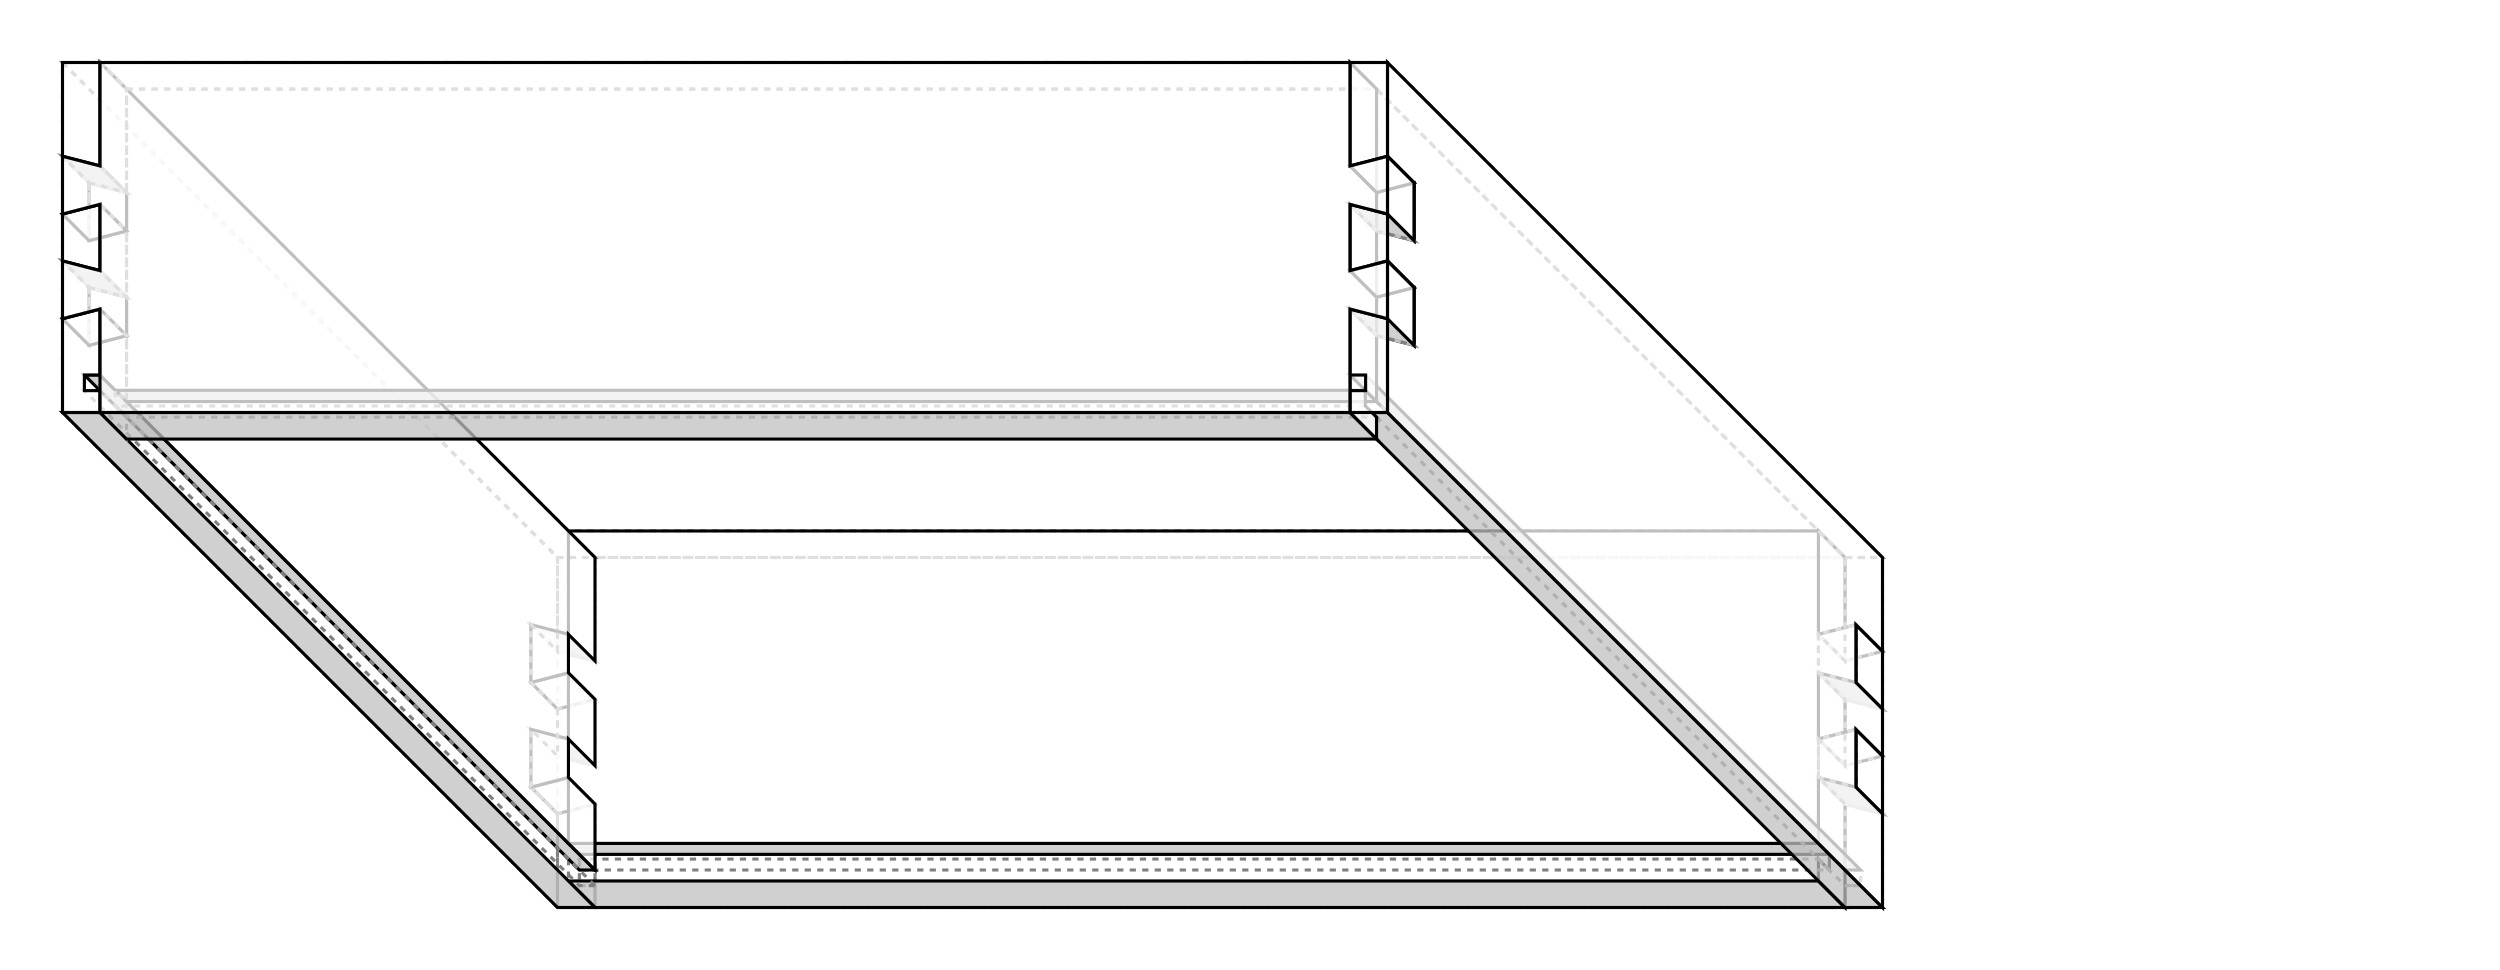
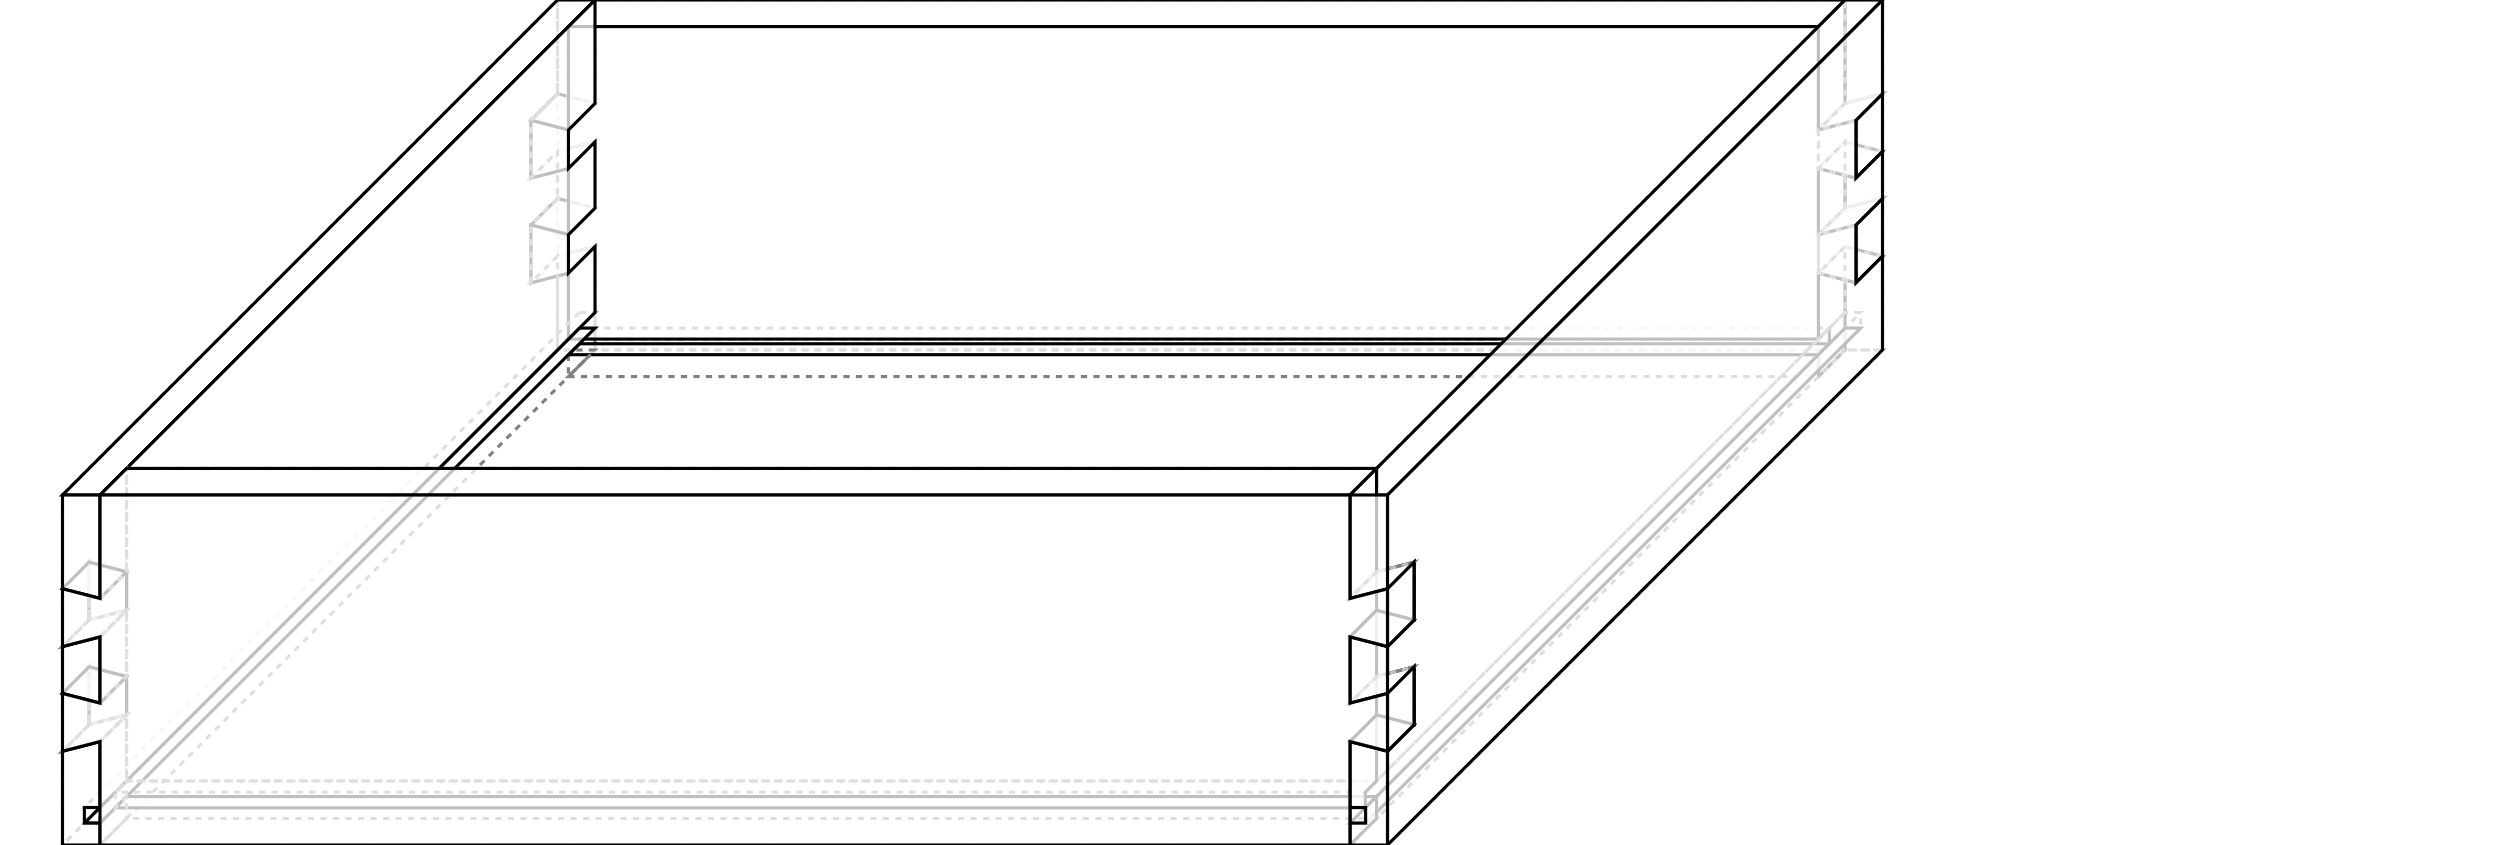
- <svg xmlns="http://www.w3.org/2000/svg" width="1600" viewBox="0.0 0.0 800.0 310.4">
-   <polygon fill="none" stroke-width="1" stroke-dasharray="2" stroke="gray" points="178.4,208.4 190.4,211.5 190.4,178.4 178.4,178.4 178.4,208.4" />
-   <polygon fill="none" stroke-width="1" stroke-dasharray="2" stroke="gray" points="178.4,226.9 178.4,241.9 190.4,245.0 190.4,223.8 178.4,226.9" />
-   <polygon fill="none" stroke-width="1" stroke-dasharray="2" stroke="gray" points="178.4,260.4 178.4,290.4 190.4,290.4 190.4,283.4 185.4,283.4 185.4,278.4 190.4,278.4 190.4,257.3 178.4,260.4" />
-   <polygon fill="none" stroke-width="1" stroke-dasharray="2" stroke="gray" points="178.4,260.4 190.4,257.3 190.4,290.4 590.4,290.4 590.4,257.3 602.4,260.4 602.4,260.4 602.4,241.9 602.4,241.9 590.4,245.0 590.4,223.8 602.4,226.9 602.4,208.4 590.4,211.5 590.4,178.4 590.4,178.4 190.4,178.4 190.4,178.4 190.4,211.5 178.4,208.4 178.4,226.9 190.4,223.8 190.4,245.0 178.4,241.9 178.4,241.9 178.4,260.4" />
-   <polygon fill="none" stroke-width="1" stroke-dasharray="2" stroke="gray" points="590.4,211.5 602.4,208.4 602.4,178.4 590.4,178.4 590.4,211.5" />
-   <polygon fill="none" stroke-width="1" stroke-dasharray="2" stroke="gray" points="590.4,223.8 590.4,245.0 602.4,241.9 602.4,226.9 590.4,223.8" />
-   <polygon fill="none" stroke-width="1" stroke-dasharray="2" stroke="gray" points="590.4,257.3 590.4,278.4 595.4,278.4 595.4,283.4 590.4,283.4 590.4,290.4 602.4,290.4 602.4,260.4 590.4,257.3" />
-   <polygon fill="none" stroke-width="1" stroke-dasharray="2" stroke="gray" points="169.9,199.9 169.9,218.4 178.4,226.9 178.4,208.4 169.9,199.9" />
-   <polygon fill="none" stroke-width="1" stroke-dasharray="2" stroke="gray" points="169.9,233.4 169.9,251.9 178.4,260.4 178.4,241.9 169.9,233.4" />
-   <polygon fill="none" stroke-width="1" stroke-dasharray="2" stroke="gray" points="178.4,208.4 190.4,211.5 181.9,203.0 169.9,199.9" />
-   <polygon fill="rgba(192,192,192,0.75)" stroke-width="1" stroke-dasharray="" stroke="silver" points="178.4,208.4 169.9,199.9 181.9,203.0 190.4,211.5" />
-   <polygon fill="rgba(255,255,255,0.75)" stroke-width="1" stroke-dasharray="" stroke="black" points="169.9,218.4 181.9,215.3 190.4,223.8 178.4,226.9" />
-   <polygon fill="none" stroke-width="1" stroke-dasharray="2" stroke="gray" points="190.4,223.8 181.9,215.3 169.9,218.4 178.4,226.9" />
-   <polygon fill="none" stroke-width="1" stroke-dasharray="2" stroke="gray" points="178.4,241.9 190.4,245.0 181.9,236.5 169.9,233.4" />
-   <polygon fill="rgba(192,192,192,0.75)" stroke-width="1" stroke-dasharray="" stroke="silver" points="178.4,241.9 169.9,233.4 181.9,236.5 190.4,245.0" />
-   <polygon fill="rgba(255,255,255,0.75)" stroke-width="1" stroke-dasharray="" stroke="black" points="169.9,251.9 181.9,248.8 190.4,257.3 178.4,260.4" />
-   <polygon fill="none" stroke-width="1" stroke-dasharray="2" stroke="gray" points="190.4,257.3 181.9,248.8 169.9,251.9 178.4,260.4" />
-   <polygon fill="none" stroke-width="1" stroke-dasharray="2" stroke="gray" points="181.9,203.0 190.4,211.5 190.4,178.4 181.9,169.9 181.9,203.0" />
-   <polygon fill="none" stroke-width="1" stroke-dasharray="2" stroke="gray" points="181.9,215.3 181.9,236.5 190.4,245.0 190.4,223.8 181.9,215.3" />
-   <polygon fill="none" stroke-width="1" stroke-dasharray="2" stroke="gray" points="181.9,248.8 181.9,269.9 185.4,273.4 185.4,278.4 181.9,274.9 181.9,281.9 190.4,290.4 190.4,257.3 181.9,248.8" />
-   <polygon fill="none" stroke-width="1" stroke-dasharray="2" stroke="gray" points="190.4,178.4 590.4,178.4 590.4,178.4 581.9,169.9 181.9,169.9 190.4,178.4" />
-   <polygon fill="rgba(192,192,192,0.75)" stroke-width="1" stroke-dasharray="" stroke="black" points="190.4,290.4 181.9,281.9 581.9,281.9 590.4,290.4 590.4,290.4 190.4,290.4" />
-   <polygon fill="rgba(255,255,255,0.75)" stroke-width="1" stroke-dasharray="" stroke="black" points="590.4,211.5 581.9,203.0 581.9,169.9 590.4,178.4 590.4,211.5" />
-   <polygon fill="rgba(255,255,255,0.75)" stroke-width="1" stroke-dasharray="" stroke="black" points="590.4,223.8 590.4,245.0 581.9,236.5 581.9,215.3 590.4,223.8" />
-   <polygon fill="rgba(255,255,255,0.75)" stroke-width="1" stroke-dasharray="" stroke="black" points="590.4,257.3 590.4,290.4 581.9,281.9 581.9,274.9 585.4,278.4 585.4,273.4 581.9,269.9 581.9,248.8 590.4,257.3" />
-   <polygon fill="rgba(255,255,255,0.75)" stroke-width="1" stroke-dasharray="" stroke="black" points="590.4,211.5 581.9,203.0 593.9,199.9 602.4,208.4" />
-   <polygon fill="none" stroke-width="1" stroke-dasharray="2" stroke="gray" points="593.9,199.9 581.9,203.0 590.4,211.5 602.4,208.4" />
-   <polygon fill="none" stroke-width="1" stroke-dasharray="2" stroke="gray" points="602.4,226.9 593.9,218.4 581.9,215.3 590.4,223.8" />
-   <polygon fill="rgba(192,192,192,0.75)" stroke-width="1" stroke-dasharray="" stroke="silver" points="602.4,226.9 590.4,223.8 581.9,215.3 593.9,218.4" />
-   <polygon fill="rgba(255,255,255,0.75)" stroke-width="1" stroke-dasharray="" stroke="black" points="590.4,245.0 581.9,236.5 593.9,233.4 602.4,241.9" />
-   <polygon fill="none" stroke-width="1" stroke-dasharray="2" stroke="gray" points="593.9,233.4 581.9,236.5 590.4,245.0 602.4,241.9" />
-   <polygon fill="none" stroke-width="1" stroke-dasharray="2" stroke="gray" points="602.4,260.4 593.9,251.9 581.9,248.8 590.4,257.3" />
-   <polygon fill="rgba(192,192,192,0.75)" stroke-width="1" stroke-dasharray="" stroke="silver" points="602.4,260.4 590.4,257.3 581.9,248.8 593.9,251.9" />
-   <polygon fill="rgba(255,255,255,0.75)" stroke-width="1" stroke-dasharray="" stroke="black" points="602.4,208.4 602.4,226.9 593.9,218.4 593.9,199.9 602.4,208.4" />
-   <polygon fill="rgba(255,255,255,0.75)" stroke-width="1" stroke-dasharray="" stroke="black" points="602.4,241.9 602.4,260.4 593.9,251.9 593.9,233.4 602.4,241.9" />
-   <polygon fill="rgba(192,192,192,0.75)" stroke-width="1" stroke-dasharray="" stroke="black" points="185.5,273.4 181.9,269.9 581.9,269.9 585.4,273.4 585.4,273.4 185.5,273.4" />
-   <polygon fill="none" stroke-width="1" stroke-dasharray="2" stroke="gray" points="185.5,278.4 585.4,278.4 585.4,278.4 581.9,274.9 181.9,274.9 185.5,278.4" />
-   <polygon fill="none" stroke-width="1" stroke-dasharray="2" stroke="gray" points="169.9,199.9 169.9,218.4 181.9,215.3 181.9,203.0 169.9,199.9" />
-   <polygon fill="none" stroke-width="1" stroke-dasharray="2" stroke="gray" points="169.9,233.4 169.9,251.9 181.9,248.8 181.9,236.5 169.9,233.4" />
-   <polygon fill="rgba(255,255,255,0.75)" stroke-width="1" stroke-dasharray="" stroke="black" points="181.9,269.9 181.9,248.8 169.9,251.9 169.9,233.4 181.9,236.5 181.9,215.3 169.9,218.4 169.9,218.4 169.9,199.9 169.9,199.9 181.9,203.0 181.9,169.9 581.9,169.9 581.9,203.0 593.9,199.9 593.9,199.9 593.9,218.4 593.9,218.4 581.9,215.3 581.9,236.5 593.9,233.4 593.9,251.9 581.9,248.8 581.9,269.9 581.9,269.9 181.9,269.9" />
-   <polygon fill="none" stroke-width="1" stroke-dasharray="2" stroke="gray" points="581.9,203.0 581.9,215.3 593.9,218.4 593.9,199.9 581.9,203.0" />
-   <polygon fill="none" stroke-width="1" stroke-dasharray="2" stroke="gray" points="581.9,236.5 581.9,248.8 593.9,251.9 593.9,233.4 581.9,236.5" />
-   <polygon fill="none" stroke-width="1" stroke-dasharray="2" stroke="gray" points="20.0,102.0 20.0,132.0 178.4,290.4 178.4,260.4 169.9,251.9 169.9,233.4 178.4,241.9 178.4,241.9 178.4,226.9 178.4,226.9 169.9,218.4 169.9,199.9 178.4,208.4 178.4,178.4 20.0,20.0 20.0,50.0 20.0,50.0 28.5,58.5 28.5,77.0 20.0,68.5 20.0,83.5 28.5,92.0 28.5,110.5 20.0,102.0" />
-   <polygon fill="none" stroke-width="1" stroke-dasharray="2" stroke="gray" points="190.4,178.4 32.0,20.0 20.0,20.0 178.4,178.4" />
-   <polygon fill="rgba(192,192,192,0.75)" stroke-width="1" stroke-dasharray="" stroke="black" points="178.4,290.4 20.0,132.0 32.0,132.0 190.4,290.4" />
-   <polygon fill="rgba(192,192,192,0.75)" stroke-width="1" stroke-dasharray="" stroke="black" points="185.4,278.4 27.0,120.0 32.0,120.0 190.4,278.4" />
-   <polygon fill="none" stroke-width="1" stroke-dasharray="2" stroke="gray" points="190.4,283.4 32.0,125.0 27.0,125.0 185.4,283.4" />
-   <polygon fill="rgba(255,255,255,0.75)" stroke-width="1" stroke-dasharray="" stroke="black" points="32.0,86.6 32.0,65.4 32.0,65.4 40.5,73.9 40.5,61.6 32.0,53.1 32.0,20.0 190.4,178.4 190.4,211.5 190.4,211.5 181.9,203.0 181.9,215.3 190.4,223.8 190.4,245.0 181.9,236.5 181.9,248.8 190.4,257.3 190.4,257.3 190.4,278.4 32.0,120.0 32.0,98.9 40.5,107.4 40.5,95.1 32.0,86.6" />
-   <polygon fill="none" stroke-width="1" stroke-dasharray="2" stroke="gray" points="590.4,245.0 590.4,223.8 590.4,223.8 581.9,215.3 581.9,203.0 590.4,211.5 590.4,178.4 432.0,20.0 432.0,53.1 432.0,53.1 440.5,61.6 440.5,73.9 432.0,65.4 432.0,86.6 440.5,95.1 440.5,107.4 432.0,98.9 432.0,98.9 432.0,120.0 590.4,278.4 590.4,257.3 581.9,248.8 581.9,236.5 590.4,245.0" />
-   <polygon fill="rgba(192,192,192,0.75)" stroke-width="1" stroke-dasharray="" stroke="black" points="437.0,120.0 595.4,278.4 590.4,278.4 432.0,120.0" />
-   <polygon fill="none" stroke-width="1" stroke-dasharray="2" stroke="gray" points="432.0,125.0 590.4,283.4 595.4,283.4 437.0,125.0" />
-   <polygon fill="none" stroke-width="1" stroke-dasharray="2" stroke="gray" points="432.0,20.0 590.4,178.4 602.4,178.4 444.0,20.0" />
-   <polygon fill="rgba(192,192,192,0.75)" stroke-width="1" stroke-dasharray="" stroke="black" points="444.0,132.0 602.4,290.4 590.4,290.4 432.0,132.0" />
-   <polygon fill="rgba(255,255,255,0.75)" stroke-width="1" stroke-dasharray="" stroke="black" points="602.4,260.4 602.4,290.4 444.0,132.0 444.0,102.0 452.5,110.5 452.5,92.0 444.0,83.5 444.0,83.5 444.0,68.5 444.0,68.5 452.5,77.0 452.5,58.5 444.0,50.0 444.0,20.0 602.4,178.4 602.4,208.4 602.4,208.4 593.9,199.9 593.9,218.4 602.4,226.9 602.4,241.9 593.9,233.4 593.9,251.9 602.4,260.4" />
-   <polygon fill="rgba(255,255,255,0.75)" stroke-width="1" stroke-dasharray="" stroke="black" points="40.5,61.6 40.5,73.9 28.5,77.0 28.5,58.5 40.5,61.6" />
-   <polygon fill="rgba(255,255,255,0.75)" stroke-width="1" stroke-dasharray="" stroke="black" points="40.5,95.1 40.5,107.4 28.5,110.5 28.5,92.0 40.5,95.1" />
-   <polygon fill="none" stroke-width="1" stroke-dasharray="2" stroke="gray" points="440.5,128.5 440.5,107.4 452.5,110.5 452.5,92.0 440.5,95.1 440.5,73.9 452.5,77.0 452.5,77.0 452.5,58.5 452.5,58.5 440.5,61.6 440.5,28.5 40.5,28.5 40.5,61.6 28.5,58.5 28.5,58.5 28.5,77.0 28.5,77.0 40.5,73.9 40.5,95.1 28.5,92.0 28.5,110.5 40.5,107.4 40.5,128.5 40.5,128.5 440.5,128.5" />
-   <polygon fill="rgba(255,255,255,0.75)" stroke-width="1" stroke-dasharray="" stroke="black" points="452.5,58.5 452.5,77.0 440.5,73.9 440.5,61.6 452.5,58.5" />
-   <polygon fill="rgba(255,255,255,0.75)" stroke-width="1" stroke-dasharray="" stroke="black" points="452.5,92.0 452.5,110.5 440.5,107.4 440.5,95.1 452.5,92.0" />
-   <polygon fill="rgba(192,192,192,0.75)" stroke-width="1" stroke-dasharray="" stroke="black" points="436.9,124.9 440.5,128.5 40.5,128.5 37.0,124.9 37.0,124.9 436.9,124.9" />
-   <polygon fill="none" stroke-width="1" stroke-dasharray="2" stroke="gray" points="436.9,129.9 37.0,129.9 37.0,129.9 40.5,133.5 440.5,133.5 436.9,129.9" />
-   <polygon fill="rgba(192,192,192,0.75)" stroke-width="1" stroke-dasharray="" stroke="silver" points="32.0,53.1 40.5,61.6 28.5,58.5 20.0,50.0" />
-   <polygon fill="none" stroke-width="1" stroke-dasharray="2" stroke="gray" points="20.0,68.5 28.5,77.0 40.5,73.9 32.0,65.4" />
-   <polygon fill="rgba(192,192,192,0.75)" stroke-width="1" stroke-dasharray="" stroke="silver" points="32.0,86.6 40.5,95.1 28.5,92.0 20.0,83.5" />
-   <polygon fill="none" stroke-width="1" stroke-dasharray="2" stroke="gray" points="20.0,102.0 28.5,110.5 40.5,107.4 32.0,98.9" />
-   <polygon fill="none" stroke-width="1" stroke-dasharray="2" stroke="gray" points="20.0,50.0 20.0,68.5 28.5,77.0 28.5,58.5 20.0,50.0" />
-   <polygon fill="none" stroke-width="1" stroke-dasharray="2" stroke="gray" points="20.0,83.5 20.0,102.0 28.5,110.5 28.5,92.0 20.0,83.5" />
-   <polygon fill="none" stroke-width="1" stroke-dasharray="2" stroke="gray" points="28.5,58.5 40.5,61.6 32.0,53.1 20.0,50.0" />
-   <polygon fill="rgba(255,255,255,0.75)" stroke-width="1" stroke-dasharray="" stroke="black" points="20.0,68.5 32.0,65.4 40.5,73.9 28.5,77.0" />
-   <polygon fill="none" stroke-width="1" stroke-dasharray="2" stroke="gray" points="28.5,92.0 40.5,95.1 32.0,86.6 20.0,83.5" />
-   <polygon fill="rgba(255,255,255,0.75)" stroke-width="1" stroke-dasharray="" stroke="black" points="20.0,102.0 32.0,98.9 40.5,107.4 28.5,110.5" />
-   <polygon fill="none" stroke-width="1" stroke-dasharray="2" stroke="gray" points="32.0,53.1 40.5,61.6 40.5,28.5 32.0,20.0 32.0,53.1" />
-   <polygon fill="none" stroke-width="1" stroke-dasharray="2" stroke="gray" points="32.0,65.4 32.0,86.6 40.5,95.1 40.5,73.9 32.0,65.4" />
-   <polygon fill="none" stroke-width="1" stroke-dasharray="2" stroke="gray" points="32.0,98.9 32.0,132.0 40.5,140.5 40.5,133.5 36.9,129.9 36.9,124.9 40.5,128.5 40.5,107.4 32.0,98.9" />
-   <polygon fill="none" stroke-width="1" stroke-dasharray="2" stroke="gray" points="432.0,20.0 32.0,20.0 32.0,20.0 40.5,28.5 440.5,28.5 432.0,20.0" />
-   <polygon fill="rgba(192,192,192,0.75)" stroke-width="1" stroke-dasharray="" stroke="black" points="432.0,132.0 440.5,140.5 40.5,140.5 32.0,132.0 32.0,132.0 432.0,132.0" />
-   <polygon fill="rgba(255,255,255,0.75)" stroke-width="1" stroke-dasharray="" stroke="black" points="440.5,61.6 432.0,53.1 432.0,20.0 440.5,28.5 440.5,61.6" />
-   <polygon fill="rgba(255,255,255,0.75)" stroke-width="1" stroke-dasharray="" stroke="black" points="440.5,73.9 440.5,95.1 432.0,86.6 432.0,65.4 440.5,73.9" />
-   <polygon fill="rgba(255,255,255,0.75)" stroke-width="1" stroke-dasharray="" stroke="black" points="440.5,107.4 440.5,128.5 436.9,124.9 436.9,129.9 440.5,133.5 440.5,140.5 432.0,132.0 432.0,98.9 440.5,107.4" />
-   <polygon fill="none" stroke-width="1" stroke-dasharray="2" stroke="gray" points="444.0,50.0 432.0,53.1 440.5,61.6 452.5,58.5" />
-   <polygon fill="rgba(255,255,255,0.75)" stroke-width="1" stroke-dasharray="" stroke="black" points="444.0,50.0 452.5,58.5 440.5,61.6 432.0,53.1" />
-   <polygon fill="rgba(192,192,192,0.75)" stroke-width="1" stroke-dasharray="" stroke="silver" points="452.5,77.0 440.5,73.9 432.0,65.4 444.0,68.5" />
-   <polygon fill="none" stroke-width="1" stroke-dasharray="2" stroke="gray" points="432.0,65.4 440.5,73.9 452.5,77.0 444.0,68.5" />
-   <polygon fill="none" stroke-width="1" stroke-dasharray="2" stroke="gray" points="444.0,83.5 432.0,86.6 440.5,95.1 452.5,92.0" />
-   <polygon fill="rgba(255,255,255,0.75)" stroke-width="1" stroke-dasharray="" stroke="black" points="444.0,83.5 452.5,92.0 440.5,95.1 432.0,86.6" />
-   <polygon fill="rgba(192,192,192,0.75)" stroke-width="1" stroke-dasharray="" stroke="silver" points="452.5,110.5 440.5,107.4 432.0,98.9 444.0,102.0" />
-   <polygon fill="none" stroke-width="1" stroke-dasharray="2" stroke="gray" points="432.0,98.9 440.5,107.4 452.5,110.5 444.0,102.0" />
-   <polygon fill="rgba(255,255,255,0.75)" stroke-width="1" stroke-dasharray="" stroke="black" points="452.5,58.5 452.5,77.0 444.0,68.5 444.0,50.0 452.5,58.5" />
-   <polygon fill="rgba(255,255,255,0.75)" stroke-width="1" stroke-dasharray="" stroke="black" points="452.5,92.0 452.5,110.5 444.0,102.0 444.0,83.5 452.5,92.0" />
+ <svg xmlns="http://www.w3.org/2000/svg" width="1600" viewBox="0.0 -138.4 800.0 270.4">
+   <polygon fill="none" stroke-width="1" stroke-dasharray="2" stroke="gray" points="178.4,-108.4 190.4,-105.3 190.4,-138.4 178.4,-138.4 178.4,-108.4" />
+   <polygon fill="none" stroke-width="1" stroke-dasharray="2" stroke="gray" points="178.4,-89.9 178.4,-74.9 190.4,-71.8 190.4,-93.0 178.4,-89.9" />
+   <polygon fill="none" stroke-width="1" stroke-dasharray="2" stroke="gray" points="178.4,-56.4 178.4,-26.4 190.4,-26.4 190.4,-33.4 185.4,-33.4 185.4,-38.4 190.4,-38.4 190.4,-59.5 178.4,-56.4" />
+   <polygon fill="none" stroke-width="1" stroke-dasharray="2" stroke="gray" points="178.4,-56.4 190.4,-59.5 190.4,-26.4 590.4,-26.4 590.4,-59.5 602.4,-56.4 602.4,-56.4 602.4,-74.9 602.4,-74.9 590.4,-71.8 590.4,-93.0 602.4,-89.9 602.4,-108.4 590.4,-105.3 590.4,-138.4 590.4,-138.4 190.4,-138.4 190.4,-138.4 190.4,-105.3 178.4,-108.4 178.4,-89.9 190.4,-93.0 190.4,-71.8 178.4,-74.9 178.4,-74.9 178.4,-56.4" />
+   <polygon fill="none" stroke-width="1" stroke-dasharray="2" stroke="gray" points="590.4,-105.3 602.4,-108.4 602.4,-138.4 590.4,-138.4 590.4,-105.3" />
+   <polygon fill="none" stroke-width="1" stroke-dasharray="2" stroke="gray" points="590.4,-93.0 590.4,-71.8 602.4,-74.9 602.4,-89.9 590.4,-93.0" />
+   <polygon fill="none" stroke-width="1" stroke-dasharray="2" stroke="gray" points="590.4,-59.5 590.4,-38.4 595.4,-38.4 595.4,-33.4 590.4,-33.4 590.4,-26.4 602.4,-26.4 602.4,-56.4 590.4,-59.5" />
+   <polygon fill="none" stroke-width="1" stroke-dasharray="2" stroke="gray" points="169.9,-99.9 169.9,-81.4 178.4,-89.9 178.4,-108.4 169.9,-99.9" />
+   <polygon fill="none" stroke-width="1" stroke-dasharray="2" stroke="gray" points="169.9,-66.4 169.9,-47.9 178.4,-56.4 178.4,-74.9 169.9,-66.4" />
+   <polygon fill="rgba(255,255,255,0.75)" stroke-width="1" stroke-dasharray="" stroke="black" points="178.4,-108.4 190.4,-105.3 181.9,-96.8 169.9,-99.9" />
+   <polygon fill="none" stroke-width="1" stroke-dasharray="2" stroke="gray" points="178.4,-108.4 169.9,-99.9 181.9,-96.8 190.4,-105.3" />
+   <polygon fill="none" stroke-width="1" stroke-dasharray="2" stroke="gray" points="169.9,-81.4 181.9,-84.5 190.4,-93.0 178.4,-89.9" />
+   <polygon fill="rgba(255,255,255,0.75)" stroke-width="1" stroke-dasharray="" stroke="silver" points="190.4,-93.0 181.9,-84.5 169.9,-81.4 178.4,-89.9" />
+   <polygon fill="rgba(255,255,255,0.75)" stroke-width="1" stroke-dasharray="" stroke="black" points="178.4,-74.9 190.4,-71.8 181.9,-63.3 169.9,-66.4" />
+   <polygon fill="none" stroke-width="1" stroke-dasharray="2" stroke="gray" points="178.4,-74.9 169.9,-66.4 181.9,-63.3 190.4,-71.8" />
+   <polygon fill="none" stroke-width="1" stroke-dasharray="2" stroke="gray" points="169.9,-47.9 181.9,-51.0 190.4,-59.5 178.4,-56.4" />
+   <polygon fill="rgba(255,255,255,0.75)" stroke-width="1" stroke-dasharray="" stroke="silver" points="190.4,-59.5 181.9,-51.0 169.9,-47.9 178.4,-56.4" />
+   <polygon fill="none" stroke-width="1" stroke-dasharray="2" stroke="gray" points="181.9,-96.8 190.4,-105.3 190.4,-138.4 181.9,-129.9 181.9,-96.8" />
+   <polygon fill="none" stroke-width="1" stroke-dasharray="2" stroke="gray" points="181.9,-84.5 181.9,-63.3 190.4,-71.8 190.4,-93.0 181.9,-84.5" />
+   <polygon fill="none" stroke-width="1" stroke-dasharray="2" stroke="gray" points="181.9,-51.0 181.9,-29.9 185.4,-33.4 185.4,-28.4 181.9,-24.9 181.9,-17.9 190.4,-26.4 190.4,-59.5 181.9,-51.0" />
+   <polygon fill="rgba(255,255,255,0.75)" stroke-width="1" stroke-dasharray="" stroke="black" points="190.4,-138.4 590.4,-138.4 590.4,-138.4 581.9,-129.9 181.9,-129.9 190.4,-138.4" />
+   <polygon fill="none" stroke-width="1" stroke-dasharray="2" stroke="gray" points="190.4,-26.4 181.9,-17.9 581.9,-17.9 590.4,-26.4 590.4,-26.4 190.4,-26.4" />
+   <polygon fill="rgba(255,255,255,0.75)" stroke-width="1" stroke-dasharray="" stroke="black" points="590.4,-105.3 581.9,-96.8 581.9,-129.9 590.4,-138.4 590.4,-105.3" />
+   <polygon fill="rgba(255,255,255,0.75)" stroke-width="1" stroke-dasharray="" stroke="black" points="590.4,-93.0 590.4,-71.8 581.9,-63.3 581.9,-84.5 590.4,-93.0" />
+   <polygon fill="rgba(255,255,255,0.75)" stroke-width="1" stroke-dasharray="" stroke="black" points="590.4,-59.5 590.4,-26.4 581.9,-17.9 581.9,-24.9 585.4,-28.4 585.4,-33.4 581.9,-29.9 581.9,-51.0 590.4,-59.5" />
+   <polygon fill="none" stroke-width="1" stroke-dasharray="2" stroke="gray" points="590.4,-105.3 581.9,-96.8 593.9,-99.9 602.4,-108.4" />
+   <polygon fill="rgba(255,255,255,0.75)" stroke-width="1" stroke-dasharray="" stroke="silver" points="593.9,-99.9 581.9,-96.8 590.4,-105.3 602.4,-108.4" />
+   <polygon fill="rgba(255,255,255,0.75)" stroke-width="1" stroke-dasharray="" stroke="black" points="602.4,-89.9 593.9,-81.4 581.9,-84.5 590.4,-93.0" />
+   <polygon fill="none" stroke-width="1" stroke-dasharray="2" stroke="gray" points="602.4,-89.9 590.4,-93.0 581.9,-84.5 593.9,-81.4" />
+   <polygon fill="none" stroke-width="1" stroke-dasharray="2" stroke="gray" points="590.4,-71.8 581.9,-63.3 593.9,-66.4 602.4,-74.9" />
+   <polygon fill="rgba(255,255,255,0.75)" stroke-width="1" stroke-dasharray="" stroke="silver" points="593.9,-66.4 581.9,-63.3 590.4,-71.8 602.4,-74.9" />
+   <polygon fill="rgba(255,255,255,0.75)" stroke-width="1" stroke-dasharray="" stroke="black" points="602.4,-56.4 593.9,-47.9 581.9,-51.0 590.4,-59.5" />
+   <polygon fill="none" stroke-width="1" stroke-dasharray="2" stroke="gray" points="602.4,-56.4 590.4,-59.5 581.9,-51.0 593.9,-47.9" />
+   <polygon fill="rgba(255,255,255,0.75)" stroke-width="1" stroke-dasharray="" stroke="black" points="602.4,-108.4 602.4,-89.9 593.9,-81.4 593.9,-99.9 602.4,-108.4" />
+   <polygon fill="rgba(255,255,255,0.75)" stroke-width="1" stroke-dasharray="" stroke="black" points="602.4,-74.9 602.4,-56.4 593.9,-47.9 593.9,-66.4 602.4,-74.9" />
+   <polygon fill="none" stroke-width="1" stroke-dasharray="2" stroke="gray" points="185.5,-33.4 181.9,-29.9 581.9,-29.9 585.4,-33.4 585.4,-33.4 185.5,-33.4" />
+   <polygon fill="rgba(255,255,255,0.75)" stroke-width="1" stroke-dasharray="" stroke="black" points="185.5,-28.4 585.4,-28.4 585.4,-28.4 581.9,-24.9 181.9,-24.9 185.5,-28.4" />
+   <polygon fill="none" stroke-width="1" stroke-dasharray="2" stroke="gray" points="169.9,-99.9 169.9,-81.4 181.9,-84.5 181.9,-96.8 169.9,-99.9" />
+   <polygon fill="none" stroke-width="1" stroke-dasharray="2" stroke="gray" points="169.9,-66.4 169.9,-47.9 181.9,-51.0 181.9,-63.3 169.9,-66.4" />
+   <polygon fill="rgba(255,255,255,0.75)" stroke-width="1" stroke-dasharray="" stroke="black" points="181.9,-29.9 181.9,-51.0 169.9,-47.9 169.9,-66.4 181.9,-63.3 181.9,-84.5 169.9,-81.4 169.9,-81.4 169.9,-99.9 169.9,-99.9 181.9,-96.8 181.9,-129.9 581.9,-129.9 581.9,-96.8 593.9,-99.9 593.9,-99.9 593.9,-81.4 593.9,-81.4 581.9,-84.5 581.9,-63.3 593.9,-66.4 593.9,-47.9 581.9,-51.0 581.9,-29.9 581.9,-29.9 181.9,-29.9" />
+   <polygon fill="none" stroke-width="1" stroke-dasharray="2" stroke="gray" points="581.9,-96.8 581.9,-84.5 593.9,-81.4 593.9,-99.9 581.9,-96.8" />
+   <polygon fill="none" stroke-width="1" stroke-dasharray="2" stroke="gray" points="581.9,-63.3 581.9,-51.0 593.9,-47.9 593.9,-66.4 581.9,-63.3" />
+   <polygon fill="none" stroke-width="1" stroke-dasharray="2" stroke="gray" points="20.0,102.0 20.0,132.0 178.4,-26.4 178.4,-56.4 169.9,-47.9 169.9,-66.4 178.4,-74.9 178.4,-74.9 178.4,-89.9 178.4,-89.9 169.9,-81.4 169.9,-99.9 178.4,-108.4 178.4,-138.4 20.0,20.0 20.0,50.0 20.0,50.0 28.5,41.5 28.5,60.0 20.0,68.5 20.0,83.5 28.5,75.0 28.5,93.5 20.0,102.0" />
+   <polygon fill="rgba(255,255,255,0.75)" stroke-width="1" stroke-dasharray="" stroke="black" points="190.4,-138.4 32.0,20.0 20.0,20.0 178.4,-138.4" />
+   <polygon fill="none" stroke-width="1" stroke-dasharray="2" stroke="gray" points="178.4,-26.4 20.0,132.0 32.0,132.0 190.4,-26.4" />
+   <polygon fill="none" stroke-width="1" stroke-dasharray="2" stroke="gray" points="185.4,-38.4 27.0,120.0 32.0,120.0 190.4,-38.4" />
+   <polygon fill="rgba(255,255,255,0.75)" stroke-width="1" stroke-dasharray="" stroke="black" points="190.4,-33.4 32.0,125.0 27.0,125.0 185.4,-33.4" />
+   <polygon fill="rgba(255,255,255,0.75)" stroke-width="1" stroke-dasharray="" stroke="black" points="32.0,86.6 32.0,65.4 32.0,65.4 40.5,56.9 40.5,44.6 32.0,53.1 32.0,20.0 190.4,-138.4 190.4,-105.3 190.4,-105.3 181.9,-96.8 181.9,-84.5 190.4,-93.0 190.4,-71.8 181.9,-63.3 181.9,-51.0 190.4,-59.5 190.4,-59.5 190.4,-38.4 32.0,120.0 32.0,98.9 40.5,90.4 40.5,78.1 32.0,86.6" />
+   <polygon fill="none" stroke-width="1" stroke-dasharray="2" stroke="gray" points="590.4,-71.8 590.4,-93.0 590.4,-93.0 581.9,-84.5 581.9,-96.8 590.4,-105.3 590.4,-138.4 432.0,20.0 432.0,53.1 432.0,53.1 440.5,44.6 440.5,56.9 432.0,65.4 432.0,86.6 440.5,78.1 440.5,90.4 432.0,98.9 432.0,98.9 432.0,120.0 590.4,-38.4 590.4,-59.5 581.9,-51.0 581.9,-63.3 590.4,-71.8" />
+   <polygon fill="none" stroke-width="1" stroke-dasharray="2" stroke="gray" points="437.0,120.0 595.4,-38.4 590.4,-38.4 432.0,120.0" />
+   <polygon fill="rgba(255,255,255,0.75)" stroke-width="1" stroke-dasharray="" stroke="black" points="432.0,125.0 590.4,-33.4 595.4,-33.4 437.0,125.0" />
+   <polygon fill="rgba(255,255,255,0.75)" stroke-width="1" stroke-dasharray="" stroke="black" points="432.0,20.0 590.4,-138.4 602.4,-138.4 444.0,20.0" />
+   <polygon fill="none" stroke-width="1" stroke-dasharray="2" stroke="gray" points="444.0,132.0 602.4,-26.4 590.4,-26.4 432.0,132.0" />
+   <polygon fill="rgba(255,255,255,0.75)" stroke-width="1" stroke-dasharray="" stroke="black" points="602.4,-56.4 602.4,-26.4 444.0,132.0 444.0,102.0 452.5,93.5 452.5,75.0 444.0,83.5 444.0,83.5 444.0,68.5 444.0,68.5 452.5,60.0 452.5,41.5 444.0,50.0 444.0,20.0 602.4,-138.4 602.4,-108.4 602.4,-108.4 593.9,-99.9 593.9,-81.4 602.4,-89.9 602.4,-74.9 593.9,-66.4 593.9,-47.9 602.4,-56.4" />
+   <polygon fill="rgba(255,255,255,0.75)" stroke-width="1" stroke-dasharray="" stroke="black" points="40.5,44.6 40.5,56.9 28.5,60.0 28.5,41.5 40.5,44.6" />
+   <polygon fill="rgba(255,255,255,0.75)" stroke-width="1" stroke-dasharray="" stroke="black" points="40.5,78.1 40.5,90.4 28.5,93.5 28.5,75.0 40.5,78.1" />
+   <polygon fill="none" stroke-width="1" stroke-dasharray="2" stroke="gray" points="440.5,111.5 440.5,90.4 452.5,93.5 452.5,75.0 440.5,78.1 440.5,56.9 452.5,60.0 452.5,60.0 452.5,41.5 452.5,41.5 440.5,44.6 440.5,11.5 40.5,11.5 40.5,44.6 28.5,41.5 28.5,41.5 28.5,60.0 28.5,60.0 40.5,56.9 40.5,78.1 28.5,75.0 28.5,93.5 40.5,90.4 40.5,111.5 40.5,111.5 440.5,111.5" />
+   <polygon fill="rgba(255,255,255,0.75)" stroke-width="1" stroke-dasharray="" stroke="black" points="452.5,41.5 452.5,60.0 440.5,56.9 440.5,44.6 452.5,41.5" />
+   <polygon fill="rgba(255,255,255,0.75)" stroke-width="1" stroke-dasharray="" stroke="black" points="452.5,75.0 452.5,93.5 440.5,90.4 440.5,78.1 452.5,75.0" />
+   <polygon fill="none" stroke-width="1" stroke-dasharray="2" stroke="gray" points="436.9,115.1 440.5,111.5 40.5,111.5 37.0,115.1 37.0,115.1 436.9,115.1" />
+   <polygon fill="rgba(255,255,255,0.75)" stroke-width="1" stroke-dasharray="" stroke="black" points="436.9,120.1 37.0,120.1 37.0,120.1 40.5,116.5 440.5,116.5 436.9,120.1" />
+   <polygon fill="none" stroke-width="1" stroke-dasharray="2" stroke="gray" points="32.0,53.1 40.5,44.6 28.5,41.5 20.0,50.0" />
+   <polygon fill="rgba(255,255,255,0.75)" stroke-width="1" stroke-dasharray="" stroke="silver" points="20.0,68.5 28.5,60.0 40.5,56.9 32.0,65.4" />
+   <polygon fill="none" stroke-width="1" stroke-dasharray="2" stroke="gray" points="32.0,86.6 40.5,78.1 28.5,75.0 20.0,83.5" />
+   <polygon fill="rgba(255,255,255,0.75)" stroke-width="1" stroke-dasharray="" stroke="silver" points="20.0,102.0 28.5,93.5 40.5,90.4 32.0,98.9" />
+   <polygon fill="none" stroke-width="1" stroke-dasharray="2" stroke="gray" points="20.0,50.0 20.0,68.5 28.5,60.0 28.5,41.5 20.0,50.0" />
+   <polygon fill="none" stroke-width="1" stroke-dasharray="2" stroke="gray" points="20.0,83.5 20.0,102.0 28.5,93.5 28.5,75.0 20.0,83.5" />
+   <polygon fill="rgba(255,255,255,0.75)" stroke-width="1" stroke-dasharray="" stroke="black" points="28.5,41.5 40.5,44.6 32.0,53.1 20.0,50.0" />
+   <polygon fill="none" stroke-width="1" stroke-dasharray="2" stroke="gray" points="20.0,68.5 32.0,65.4 40.5,56.9 28.5,60.0" />
+   <polygon fill="rgba(255,255,255,0.75)" stroke-width="1" stroke-dasharray="" stroke="black" points="28.5,75.0 40.5,78.1 32.0,86.6 20.0,83.5" />
+   <polygon fill="none" stroke-width="1" stroke-dasharray="2" stroke="gray" points="20.0,102.0 32.0,98.9 40.5,90.4 28.5,93.5" />
+   <polygon fill="none" stroke-width="1" stroke-dasharray="2" stroke="gray" points="32.0,53.1 40.5,44.6 40.5,11.5 32.0,20.0 32.0,53.1" />
+   <polygon fill="none" stroke-width="1" stroke-dasharray="2" stroke="gray" points="32.0,65.4 32.0,86.6 40.5,78.1 40.5,56.9 32.0,65.4" />
+   <polygon fill="none" stroke-width="1" stroke-dasharray="2" stroke="gray" points="32.0,98.9 32.0,132.0 40.5,123.5 40.5,116.5 36.9,120.1 36.9,115.1 40.5,111.5 40.5,90.4 32.0,98.9" />
+   <polygon fill="rgba(255,255,255,0.75)" stroke-width="1" stroke-dasharray="" stroke="black" points="432.0,20.0 32.0,20.0 32.0,20.0 40.5,11.5 440.5,11.5 432.0,20.0" />
+   <polygon fill="none" stroke-width="1" stroke-dasharray="2" stroke="gray" points="432.0,132.0 440.5,123.5 40.5,123.5 32.0,132.0 32.0,132.0 432.0,132.0" />
+   <polygon fill="rgba(255,255,255,0.75)" stroke-width="1" stroke-dasharray="" stroke="black" points="440.5,44.6 432.0,53.1 432.0,20.0 440.5,11.5 440.5,44.6" />
+   <polygon fill="rgba(255,255,255,0.75)" stroke-width="1" stroke-dasharray="" stroke="black" points="440.5,56.9 440.5,78.1 432.0,86.6 432.0,65.4 440.5,56.9" />
+   <polygon fill="rgba(255,255,255,0.75)" stroke-width="1" stroke-dasharray="" stroke="black" points="440.5,90.4 440.5,111.5 436.9,115.1 436.9,120.1 440.5,116.5 440.5,123.5 432.0,132.0 432.0,98.9 440.5,90.4" />
+   <polygon fill="rgba(255,255,255,0.75)" stroke-width="1" stroke-dasharray="" stroke="silver" points="444.0,50.0 432.0,53.1 440.5,44.6 452.5,41.5" />
+   <polygon fill="none" stroke-width="1" stroke-dasharray="2" stroke="gray" points="444.0,50.0 452.5,41.5 440.5,44.6 432.0,53.1" />
+   <polygon fill="none" stroke-width="1" stroke-dasharray="2" stroke="gray" points="452.5,60.0 440.5,56.9 432.0,65.4 444.0,68.5" />
+   <polygon fill="rgba(255,255,255,0.75)" stroke-width="1" stroke-dasharray="" stroke="black" points="432.0,65.4 440.5,56.9 452.5,60.0 444.0,68.5" />
+   <polygon fill="rgba(255,255,255,0.75)" stroke-width="1" stroke-dasharray="" stroke="silver" points="444.0,83.5 432.0,86.6 440.5,78.1 452.5,75.0" />
+   <polygon fill="none" stroke-width="1" stroke-dasharray="2" stroke="gray" points="444.0,83.5 452.5,75.0 440.5,78.1 432.0,86.6" />
+   <polygon fill="none" stroke-width="1" stroke-dasharray="2" stroke="gray" points="452.5,93.5 440.5,90.4 432.0,98.9 444.0,102.0" />
+   <polygon fill="rgba(255,255,255,0.75)" stroke-width="1" stroke-dasharray="" stroke="black" points="432.0,98.9 440.5,90.4 452.5,93.5 444.0,102.0" />
+   <polygon fill="rgba(255,255,255,0.75)" stroke-width="1" stroke-dasharray="" stroke="black" points="452.5,41.5 452.5,60.0 444.0,68.5 444.0,50.0 452.5,41.5" />
+   <polygon fill="rgba(255,255,255,0.75)" stroke-width="1" stroke-dasharray="" stroke="black" points="452.5,75.0 452.5,93.5 444.0,102.0 444.0,83.5 452.5,75.0" />
  <polygon fill="rgba(255,255,255,0.75)" stroke-width="1" stroke-dasharray="" stroke="black" points="32.0,53.1 20.0,50.0 20.0,20.0 32.0,20.0 32.0,53.1" />
  <polygon fill="rgba(255,255,255,0.75)" stroke-width="1" stroke-dasharray="" stroke="black" points="32.0,65.4 32.0,86.6 20.0,83.5 20.0,68.5 32.0,65.4" />
  <polygon fill="rgba(255,255,255,0.75)" stroke-width="1" stroke-dasharray="" stroke="black" points="32.0,98.9 32.0,120.0 27.0,120.0 27.0,125.0 32.0,125.0 32.0,132.0 20.0,132.0 20.0,102.0 32.0,98.9" />
  <polygon fill="rgba(255,255,255,0.75)" stroke-width="1" stroke-dasharray="" stroke="black" points="444.0,50.0 432.0,53.1 432.0,20.0 444.0,20.0 444.0,50.0" />
  <polygon fill="rgba(255,255,255,0.75)" stroke-width="1" stroke-dasharray="" stroke="black" points="444.0,68.5 444.0,83.5 432.0,86.6 432.0,65.4 444.0,68.5" />
  <polygon fill="rgba(255,255,255,0.75)" stroke-width="1" stroke-dasharray="" stroke="black" points="444.0,102.0 444.0,132.0 432.0,132.0 432.0,125.0 437.0,125.0 437.0,120.0 432.0,120.0 432.0,98.9 444.0,102.0" />
  <polygon fill="rgba(255,255,255,0.75)" stroke-width="1" stroke-dasharray="" stroke="black" points="444.0,102.0 432.0,98.9 432.0,132.0 32.0,132.0 32.0,98.9 20.0,102.0 20.0,102.0 20.0,83.5 20.0,83.5 32.0,86.6 32.0,65.4 20.0,68.5 20.0,50.0 32.0,53.1 32.0,20.0 32.0,20.0 432.0,20.0 432.0,20.0 432.0,53.1 444.0,50.0 444.0,68.5 432.0,65.4 432.0,86.6 444.0,83.5 444.0,83.5 444.0,102.0" />
</svg>
